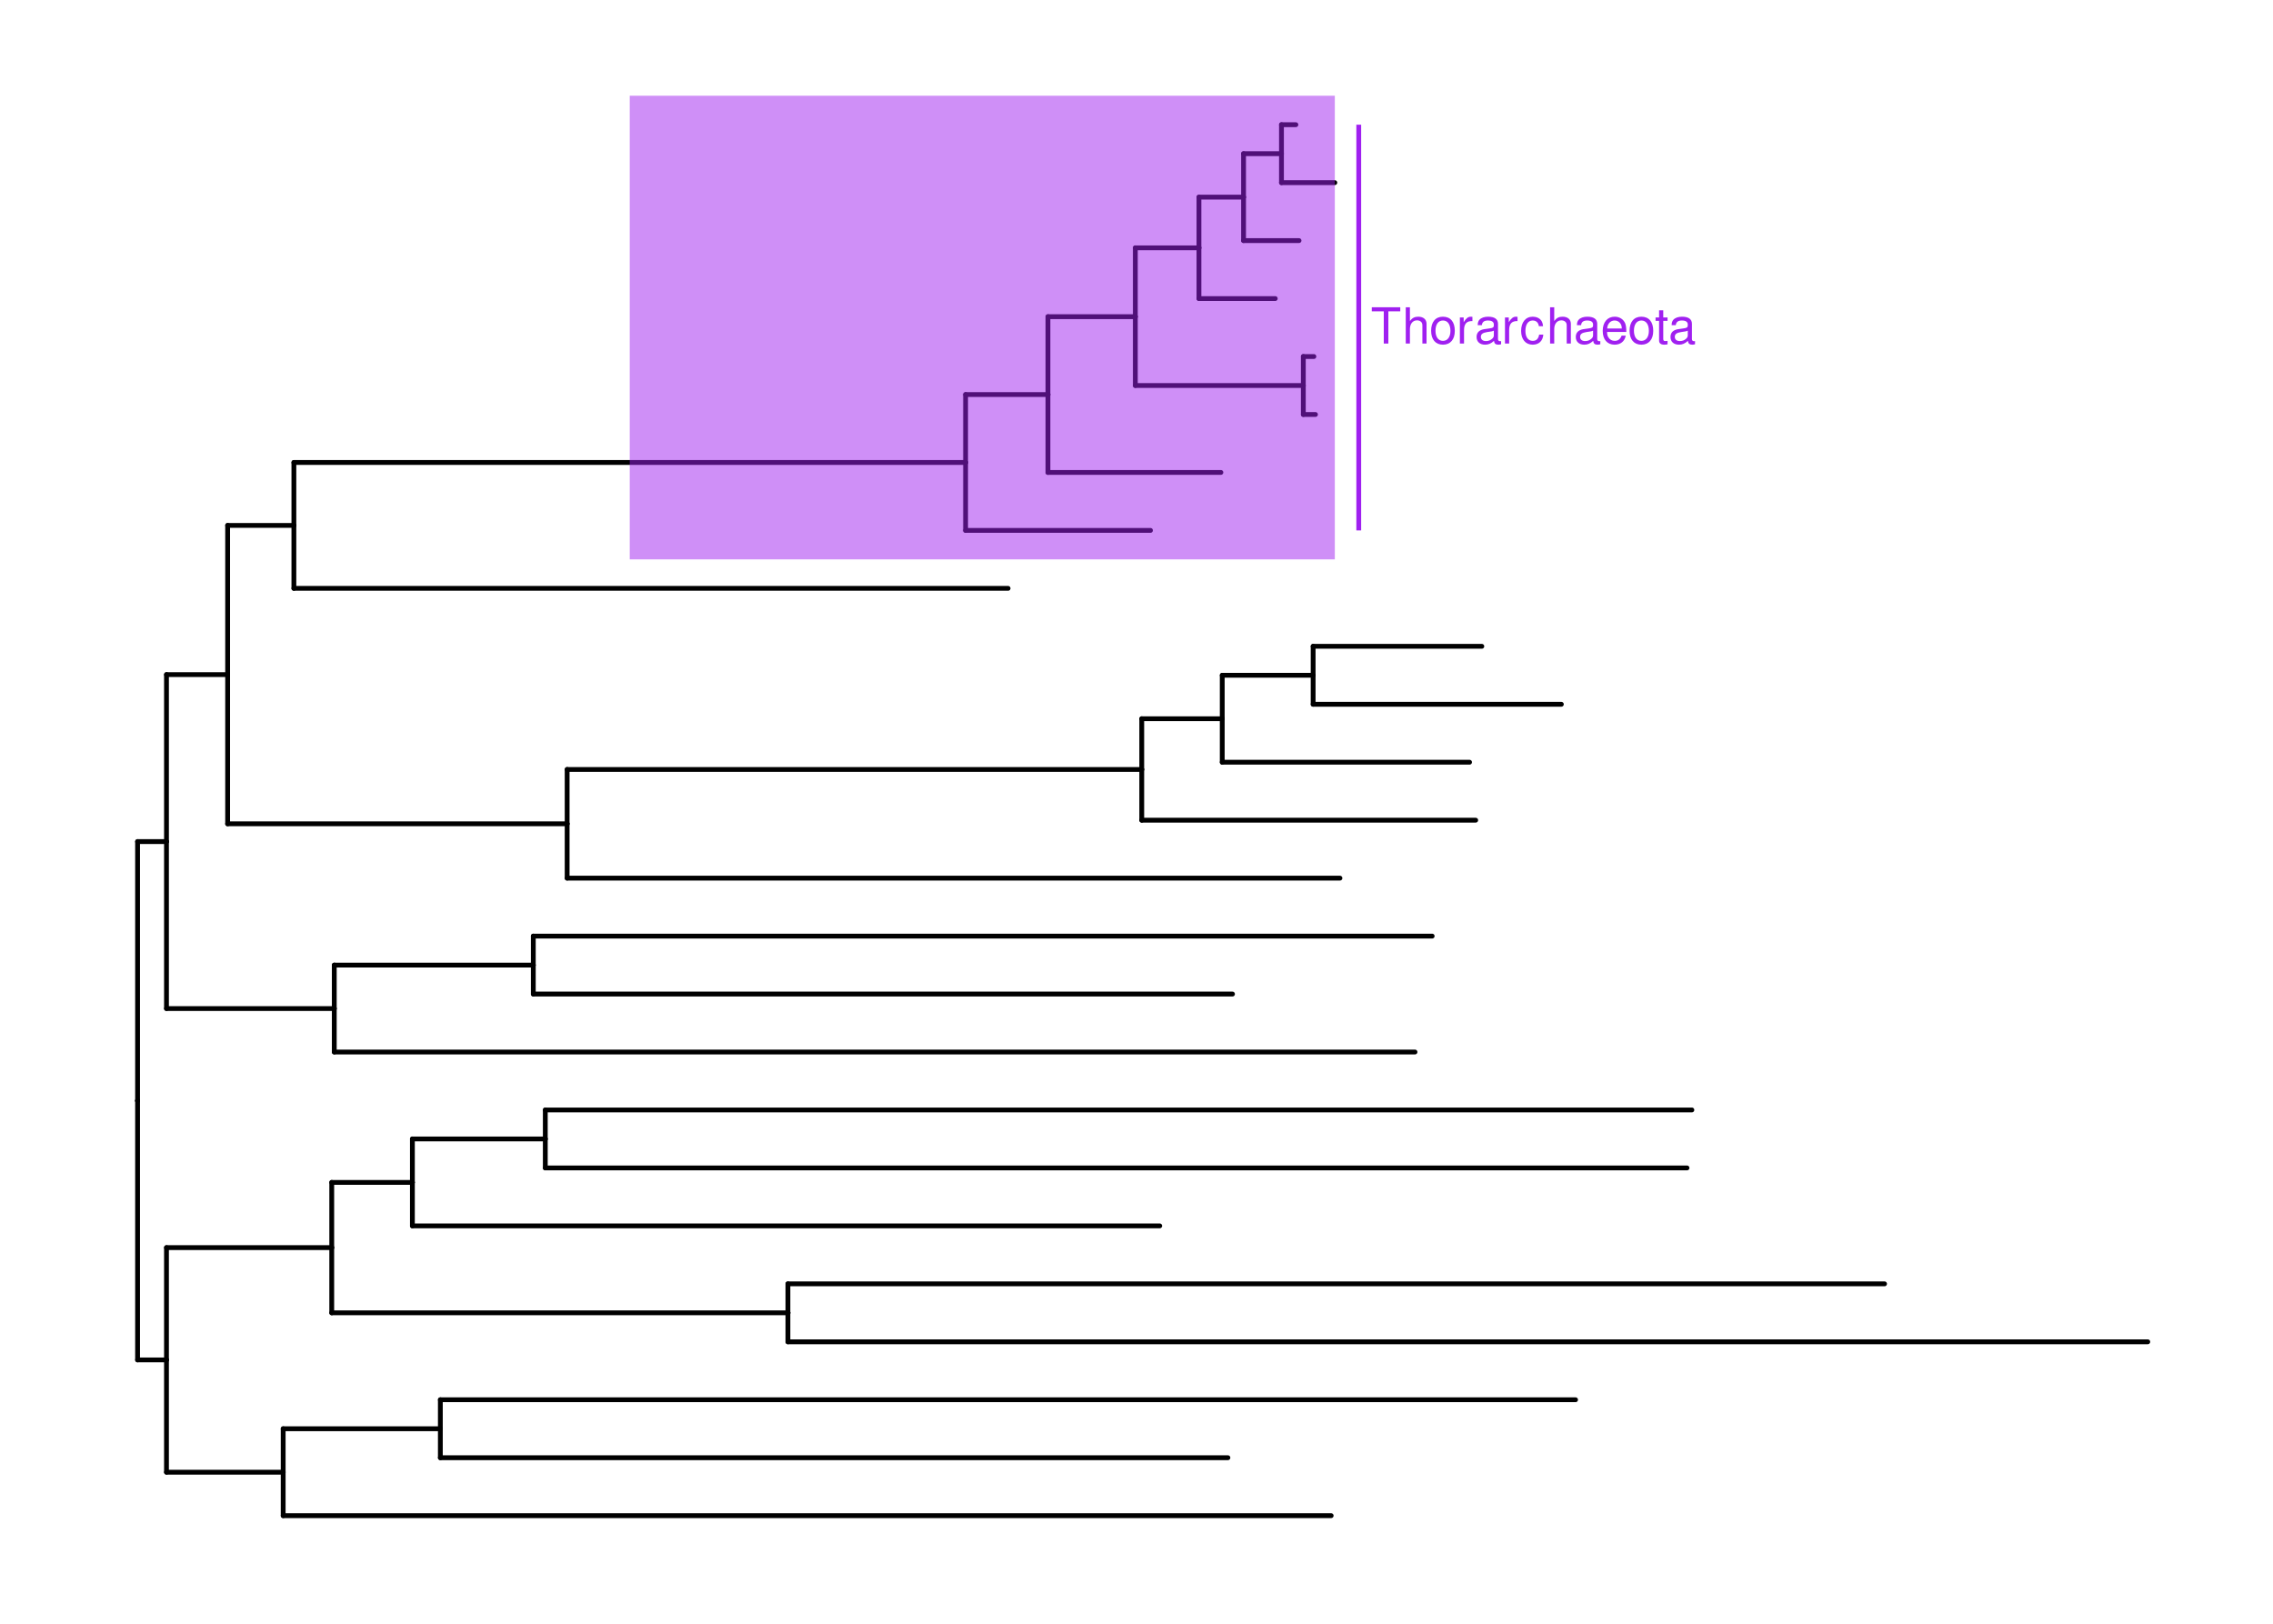
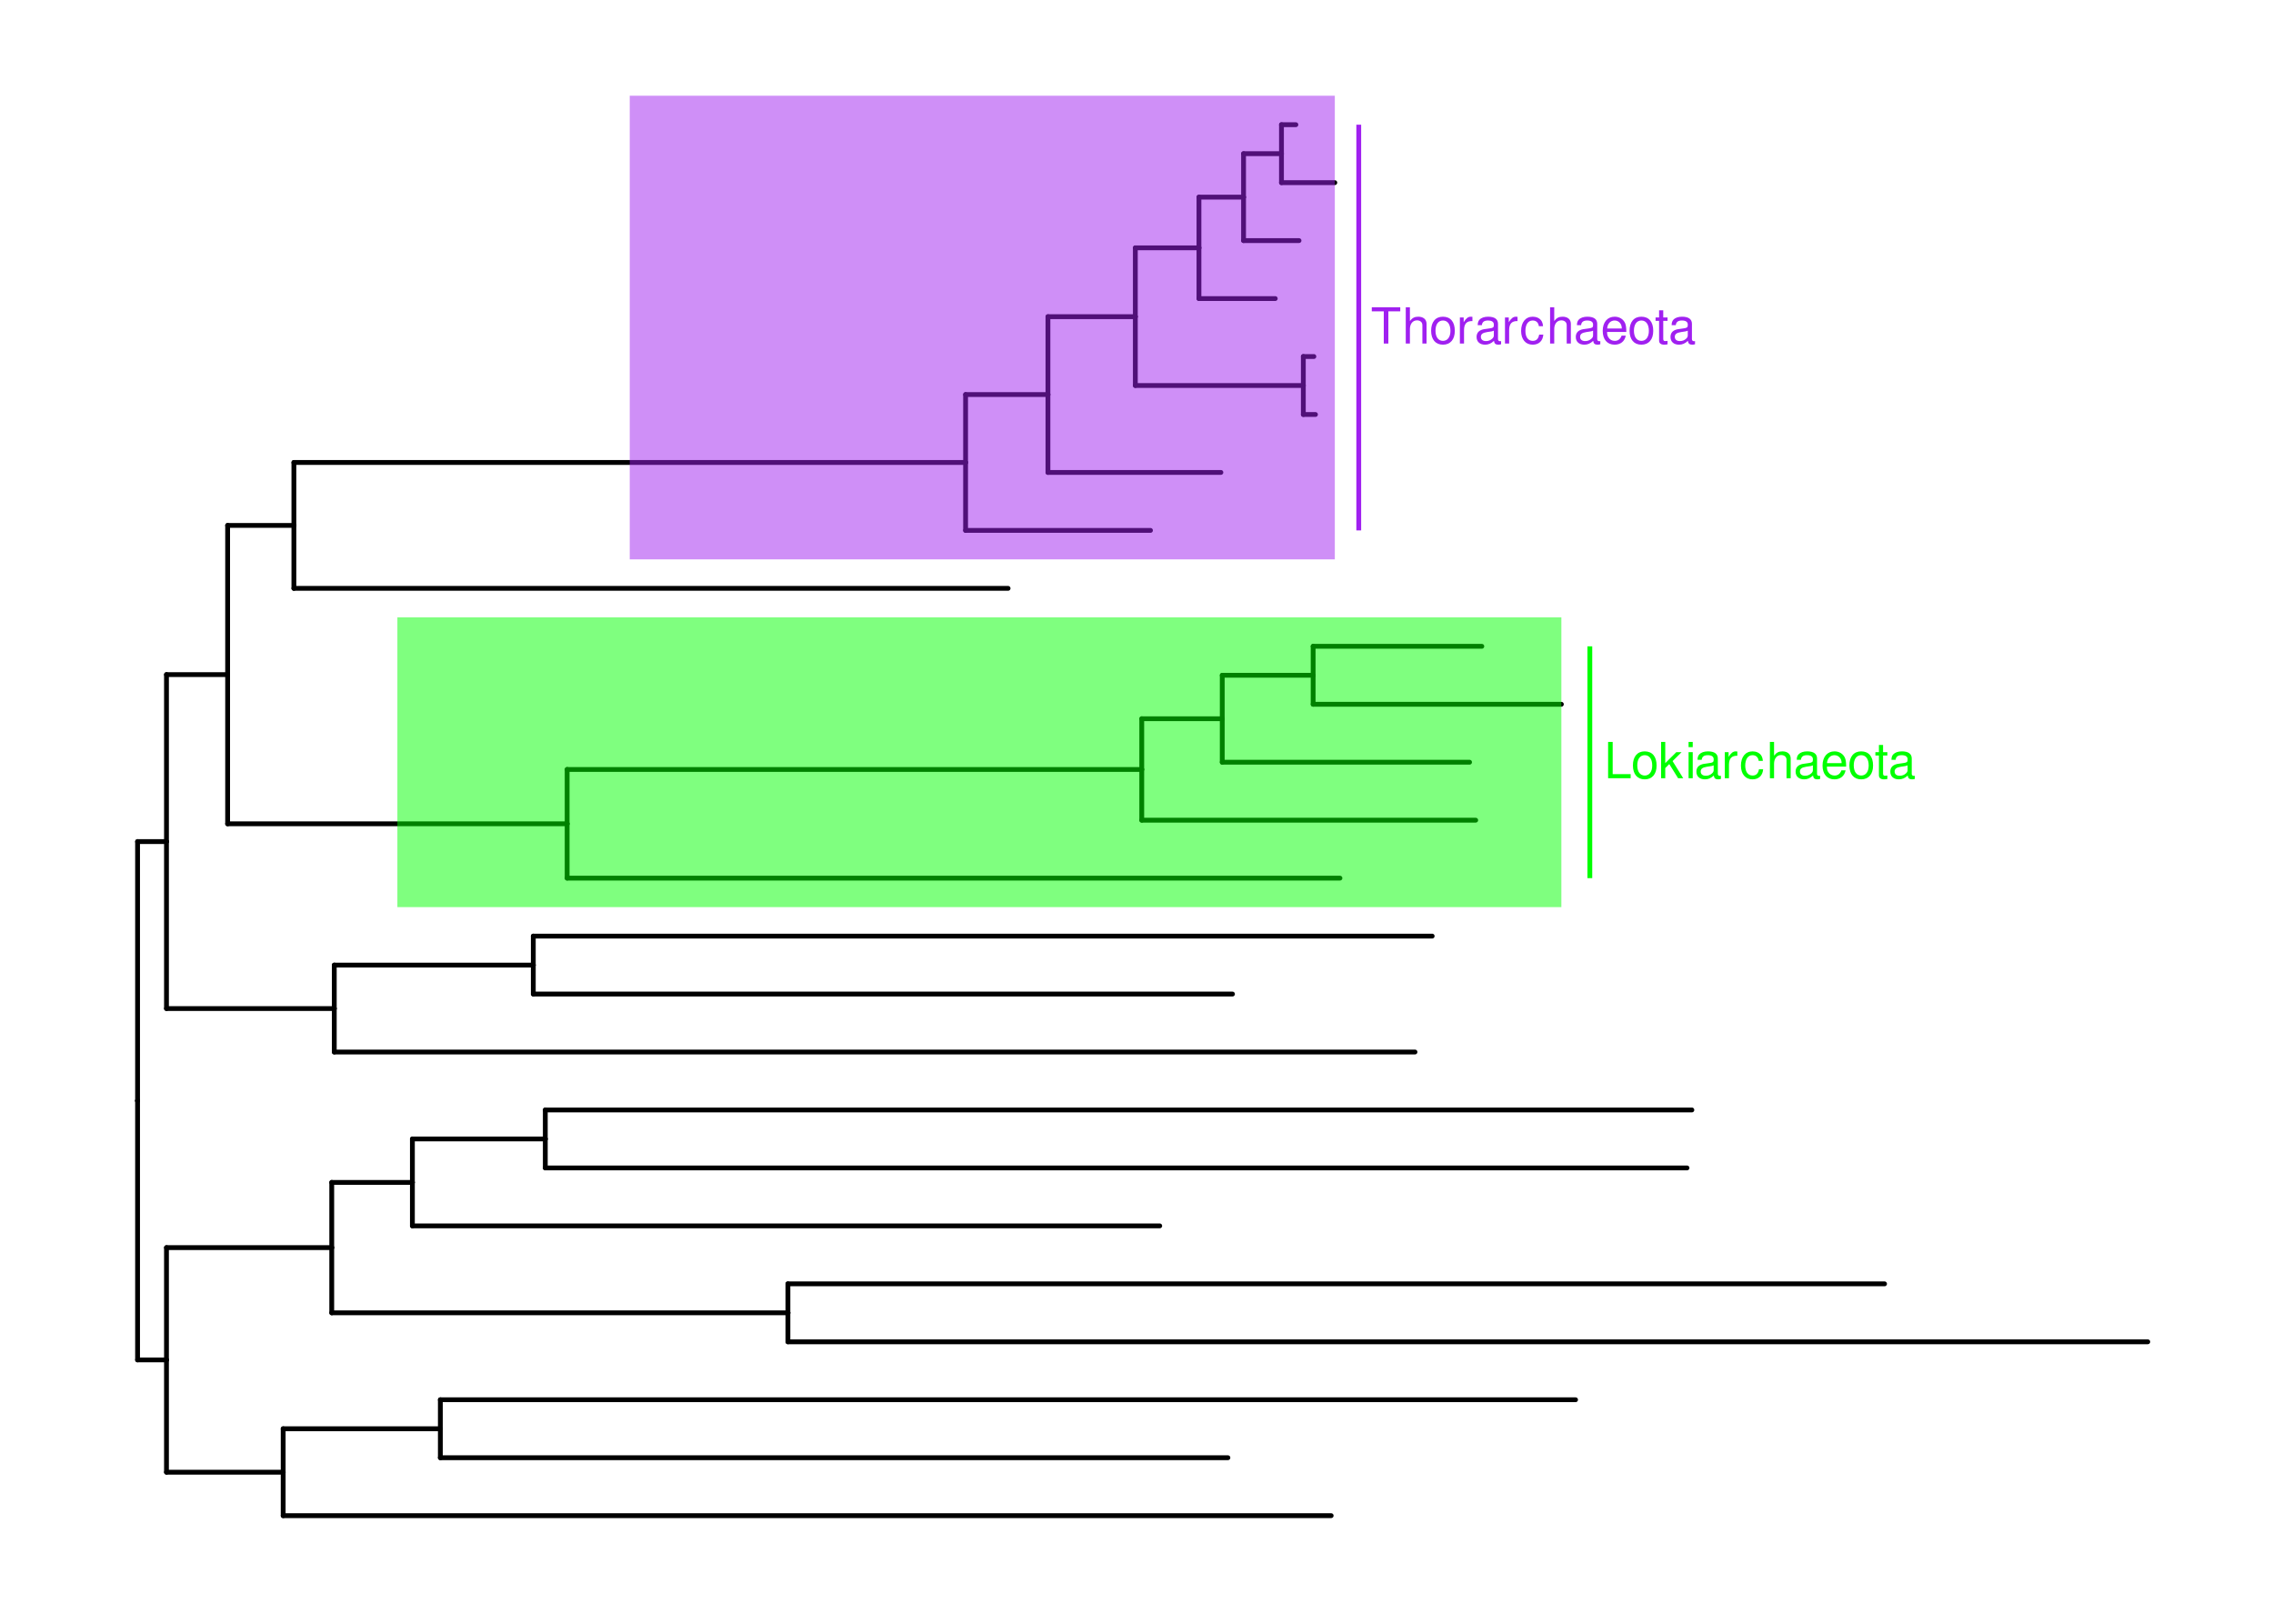
<svg xmlns="http://www.w3.org/2000/svg" xmlns:xlink="http://www.w3.org/1999/xlink" width="504pt" height="360pt" viewBox="0 0 504 360" version="1.1">
  <defs>
    <g>
      <symbol overflow="visible" id="glyph0-0">
        <path style="stroke:none;" d="" />
      </symbol>
      <symbol overflow="visible" id="glyph0-1">
        <path style="stroke:none;" d="M 3.906 -7.141 L 6.547 -7.141 L 6.547 -8.047 L 0.234 -8.047 L 0.234 -7.141 L 2.891 -7.141 L 2.891 0 L 3.906 0 Z M 3.906 -7.141 " />
      </symbol>
      <symbol overflow="visible" id="glyph0-2">
        <path style="stroke:none;" d="M 0.766 -8.047 L 0.766 0 L 1.688 0 L 1.688 -3.188 C 1.688 -4.375 2.312 -5.141 3.266 -5.141 C 3.562 -5.141 3.859 -5.062 4.078 -4.891 C 4.344 -4.688 4.453 -4.422 4.453 -4.016 L 4.453 0 L 5.375 0 L 5.375 -4.375 C 5.375 -5.344 4.672 -5.953 3.547 -5.953 C 2.734 -5.953 2.234 -5.703 1.688 -5 L 1.688 -8.047 Z M 0.766 -8.047 " />
      </symbol>
      <symbol overflow="visible" id="glyph0-3">
        <path style="stroke:none;" d="M 3 -5.953 C 1.375 -5.953 0.391 -4.797 0.391 -2.844 C 0.391 -0.891 1.375 0.25 3.016 0.25 C 4.656 0.25 5.641 -0.906 5.641 -2.812 C 5.641 -4.812 4.688 -5.953 3 -5.953 Z M 3.016 -5.109 C 4.047 -5.109 4.672 -4.25 4.672 -2.812 C 4.672 -1.453 4.031 -0.594 3.016 -0.594 C 1.984 -0.594 1.359 -1.453 1.359 -2.844 C 1.359 -4.25 1.984 -5.109 3.016 -5.109 Z M 3.016 -5.109 " />
      </symbol>
      <symbol overflow="visible" id="glyph0-4">
        <path style="stroke:none;" d="M 0.766 -5.781 L 0.766 0 L 1.688 0 L 1.688 -3 C 1.703 -4.391 2.281 -5.016 3.547 -4.984 L 3.547 -5.922 C 3.391 -5.938 3.297 -5.953 3.188 -5.953 C 2.594 -5.953 2.141 -5.594 1.609 -4.734 L 1.609 -5.781 Z M 0.766 -5.781 " />
      </symbol>
      <symbol overflow="visible" id="glyph0-5">
        <path style="stroke:none;" d="M 5.906 -0.547 C 5.812 -0.516 5.766 -0.516 5.719 -0.516 C 5.391 -0.516 5.219 -0.688 5.219 -0.969 L 5.219 -4.375 C 5.219 -5.406 4.469 -5.953 3.031 -5.953 C 2.188 -5.953 1.516 -5.719 1.109 -5.281 C 0.844 -4.984 0.734 -4.656 0.719 -4.078 L 1.641 -4.078 C 1.719 -4.781 2.141 -5.109 3 -5.109 C 3.844 -5.109 4.297 -4.797 4.297 -4.234 L 4.297 -4 C 4.281 -3.594 4.094 -3.453 3.344 -3.359 C 2.031 -3.188 1.828 -3.141 1.484 -3 C 0.812 -2.719 0.469 -2.203 0.469 -1.453 C 0.469 -0.406 1.188 0.25 2.359 0.25 C 3.094 0.25 3.672 0 4.328 -0.594 C 4.391 0 4.688 0.25 5.281 0.25 C 5.484 0.25 5.594 0.234 5.906 0.156 Z M 4.297 -1.828 C 4.297 -1.516 4.203 -1.328 3.938 -1.078 C 3.562 -0.734 3.109 -0.547 2.562 -0.547 C 1.844 -0.547 1.422 -0.891 1.422 -1.484 C 1.422 -2.094 1.828 -2.391 2.812 -2.547 C 3.797 -2.672 3.984 -2.719 4.297 -2.859 Z M 4.297 -1.828 " />
      </symbol>
      <symbol overflow="visible" id="glyph0-6">
        <path style="stroke:none;" d="M 5.203 -3.844 C 5.156 -4.406 5.031 -4.766 4.812 -5.094 C 4.422 -5.641 3.719 -5.953 2.922 -5.953 C 1.344 -5.953 0.344 -4.719 0.344 -2.797 C 0.344 -0.922 1.344 0.25 2.906 0.25 C 4.281 0.25 5.156 -0.578 5.266 -1.984 L 4.344 -1.984 C 4.188 -1.062 3.719 -0.594 2.922 -0.594 C 1.906 -0.594 1.297 -1.422 1.297 -2.797 C 1.297 -4.234 1.906 -5.109 2.906 -5.109 C 3.672 -5.109 4.172 -4.656 4.281 -3.844 Z M 5.203 -3.844 " />
      </symbol>
      <symbol overflow="visible" id="glyph0-7">
        <path style="stroke:none;" d="M 5.672 -2.578 C 5.672 -3.469 5.594 -4 5.438 -4.438 C 5.062 -5.375 4.172 -5.953 3.094 -5.953 C 1.484 -5.953 0.438 -4.734 0.438 -2.812 C 0.438 -0.906 1.438 0.25 3.078 0.25 C 4.391 0.25 5.312 -0.5 5.547 -1.75 L 4.625 -1.75 C 4.359 -1 3.844 -0.594 3.109 -0.594 C 2.516 -0.594 2.016 -0.859 1.719 -1.344 C 1.484 -1.672 1.406 -2.016 1.406 -2.578 Z M 1.422 -3.344 C 1.5 -4.406 2.156 -5.109 3.078 -5.109 C 4.016 -5.109 4.672 -4.375 4.672 -3.344 Z M 1.422 -3.344 " />
      </symbol>
      <symbol overflow="visible" id="glyph0-8">
        <path style="stroke:none;" d="M 2.812 -5.781 L 1.859 -5.781 L 1.859 -7.375 L 0.938 -7.375 L 0.938 -5.781 L 0.156 -5.781 L 0.156 -5.031 L 0.938 -5.031 L 0.938 -0.656 C 0.938 -0.062 1.344 0.25 2.062 0.25 C 2.297 0.25 2.5 0.234 2.812 0.172 L 2.812 -0.594 C 2.672 -0.562 2.547 -0.547 2.359 -0.547 C 1.969 -0.547 1.859 -0.656 1.859 -1.078 L 1.859 -5.031 L 2.812 -5.031 Z M 2.812 -5.781 " />
+       </symbol>
+       <symbol overflow="visible" id="glyph0-9">
+         <path style="stroke:none;" d="M 1.906 -8.047 L 0.891 -8.047 L 0.891 0 L 5.891 0 L 5.891 -0.906 L 1.906 -0.906 Z M 1.906 -8.047 " />
+       </symbol>
+       <symbol overflow="visible" id="glyph0-10">
+         <path style="stroke:none;" d="M 1.562 -8.047 L 0.641 -8.047 L 0.641 0 L 1.562 0 L 1.562 -2.25 L 2.453 -3.141 L 4.406 0 L 5.547 0 L 3.188 -3.797 L 5.188 -5.781 L 4.016 -5.781 L 1.562 -3.344 Z M 1.562 -8.047 " />
+       </symbol>
+       <symbol overflow="visible" id="glyph0-11">
+         <path style="stroke:none;" d="M 1.656 -5.781 L 0.734 -5.781 L 0.734 0 L 1.656 0 Z M 1.656 -8.047 L 0.734 -8.047 L 0.734 -6.891 L 1.656 -6.891 Z M 1.656 -8.047 " />
      </symbol>
    </g>
    <clipPath id="clip1">
      <path d="M 8.219 5.48 L 498.52 5.48 L 498.52 351.781 L 8.219 351.781 Z M 8.219 5.48 " />
    </clipPath>
  </defs>
  <g id="surface88">
    <rect x="0" y="0" width="504" height="360" style="fill:rgb(100%,100%,100%);fill-opacity:1;stroke:none;" />
    <rect x="0" y="0" width="504" height="360" style="fill:rgb(100%,100%,100%);fill-opacity:1;stroke:none;" />
    <path style="fill:none;stroke-width:1.067;stroke-linecap:round;stroke-linejoin:round;stroke:rgb(100%,100%,100%);stroke-opacity:1;stroke-miterlimit:10;" d="M 0 360 L 504 360 L 504 0 L 0 0 Z M 0 360 " />
    <g clip-path="url(#clip1)" clip-rule="nonzero">
      <path style="fill-rule:nonzero;fill:rgb(100%,100%,100%);fill-opacity:1;stroke-width:1.067;stroke-linecap:round;stroke-linejoin:round;stroke:rgb(100%,100%,100%);stroke-opacity:1;stroke-miterlimit:10;" d="M 8.219 351.781 L 498.52 351.781 L 498.52 5.48 L 8.219 5.48 Z M 8.219 351.781 " />
    </g>
    <path style="fill:none;stroke-width:1.067;stroke-linecap:round;stroke-linejoin:round;stroke:rgb(0%,0%,0%);stroke-opacity:1;stroke-miterlimit:10;" d="M 174.707 297.492 L 476.234 297.492 " />
    <path style="fill:none;stroke-width:1.067;stroke-linecap:round;stroke-linejoin:round;stroke:rgb(0%,0%,0%);stroke-opacity:1;stroke-miterlimit:10;" d="M 174.707 284.641 L 417.867 284.641 " />
    <path style="fill:none;stroke-width:1.067;stroke-linecap:round;stroke-linejoin:round;stroke:rgb(0%,0%,0%);stroke-opacity:1;stroke-miterlimit:10;" d="M 120.91 258.941 L 374.066 258.941 " />
    <path style="fill:none;stroke-width:1.067;stroke-linecap:round;stroke-linejoin:round;stroke:rgb(0%,0%,0%);stroke-opacity:1;stroke-miterlimit:10;" d="M 120.91 246.09 L 375.145 246.09 " />
    <path style="fill:none;stroke-width:1.067;stroke-linecap:round;stroke-linejoin:round;stroke:rgb(0%,0%,0%);stroke-opacity:1;stroke-miterlimit:10;" d="M 91.441 271.789 L 257.152 271.789 " />
    <path style="fill:none;stroke-width:1.067;stroke-linecap:round;stroke-linejoin:round;stroke:rgb(0%,0%,0%);stroke-opacity:1;stroke-miterlimit:10;" d="M 97.641 323.191 L 272.27 323.191 " />
    <path style="fill:none;stroke-width:1.067;stroke-linecap:round;stroke-linejoin:round;stroke:rgb(0%,0%,0%);stroke-opacity:1;stroke-miterlimit:10;" d="M 97.641 310.34 L 349.355 310.34 " />
    <path style="fill:none;stroke-width:1.067;stroke-linecap:round;stroke-linejoin:round;stroke:rgb(0%,0%,0%);stroke-opacity:1;stroke-miterlimit:10;" d="M 62.789 336.039 L 295.168 336.039 " />
    <path style="fill:none;stroke-width:1.067;stroke-linecap:round;stroke-linejoin:round;stroke:rgb(0%,0%,0%);stroke-opacity:1;stroke-miterlimit:10;" d="M 118.25 220.391 L 273.285 220.391 " />
    <path style="fill:none;stroke-width:1.067;stroke-linecap:round;stroke-linejoin:round;stroke:rgb(0%,0%,0%);stroke-opacity:1;stroke-miterlimit:10;" d="M 118.25 207.543 L 317.562 207.543 " />
    <path style="fill:none;stroke-width:1.067;stroke-linecap:round;stroke-linejoin:round;stroke:rgb(0%,0%,0%);stroke-opacity:1;stroke-miterlimit:10;" d="M 74.121 233.242 L 313.75 233.242 " />
    <path style="fill:none;stroke-width:1.067;stroke-linecap:round;stroke-linejoin:round;stroke:rgb(0%,0%,0%);stroke-opacity:1;stroke-miterlimit:10;" d="M 214.102 117.594 L 255.102 117.594 " />
    <path style="fill:none;stroke-width:1.067;stroke-linecap:round;stroke-linejoin:round;stroke:rgb(0%,0%,0%);stroke-opacity:1;stroke-miterlimit:10;" d="M 265.848 66.195 L 282.766 66.195 " />
    <path style="fill:none;stroke-width:1.067;stroke-linecap:round;stroke-linejoin:round;stroke:rgb(0%,0%,0%);stroke-opacity:1;stroke-miterlimit:10;" d="M 275.738 53.344 L 288.039 53.344 " />
    <path style="fill:none;stroke-width:1.067;stroke-linecap:round;stroke-linejoin:round;stroke:rgb(0%,0%,0%);stroke-opacity:1;stroke-miterlimit:10;" d="M 284.145 40.496 L 295.973 40.496 " />
    <path style="fill:none;stroke-width:1.067;stroke-linecap:round;stroke-linejoin:round;stroke:rgb(0%,0%,0%);stroke-opacity:1;stroke-miterlimit:10;" d="M 284.145 27.645 L 287.34 27.645 " />
    <path style="fill:none;stroke-width:1.067;stroke-linecap:round;stroke-linejoin:round;stroke:rgb(0%,0%,0%);stroke-opacity:1;stroke-miterlimit:10;" d="M 288.992 91.895 L 291.684 91.895 " />
    <path style="fill:none;stroke-width:1.067;stroke-linecap:round;stroke-linejoin:round;stroke:rgb(0%,0%,0%);stroke-opacity:1;stroke-miterlimit:10;" d="M 288.992 79.043 L 291.332 79.043 " />
    <path style="fill:none;stroke-width:1.067;stroke-linecap:round;stroke-linejoin:round;stroke:rgb(0%,0%,0%);stroke-opacity:1;stroke-miterlimit:10;" d="M 232.363 104.742 L 270.715 104.742 " />
    <path style="fill:none;stroke-width:1.067;stroke-linecap:round;stroke-linejoin:round;stroke:rgb(0%,0%,0%);stroke-opacity:1;stroke-miterlimit:10;" d="M 65.164 130.445 L 223.527 130.445 " />
    <path style="fill:none;stroke-width:1.067;stroke-linecap:round;stroke-linejoin:round;stroke:rgb(0%,0%,0%);stroke-opacity:1;stroke-miterlimit:10;" d="M 125.754 194.691 L 297.113 194.691 " />
    <path style="fill:none;stroke-width:1.067;stroke-linecap:round;stroke-linejoin:round;stroke:rgb(0%,0%,0%);stroke-opacity:1;stroke-miterlimit:10;" d="M 253.164 181.844 L 327.215 181.844 " />
    <path style="fill:none;stroke-width:1.067;stroke-linecap:round;stroke-linejoin:round;stroke:rgb(0%,0%,0%);stroke-opacity:1;stroke-miterlimit:10;" d="M 271.012 168.992 L 325.852 168.992 " />
    <path style="fill:none;stroke-width:1.067;stroke-linecap:round;stroke-linejoin:round;stroke:rgb(0%,0%,0%);stroke-opacity:1;stroke-miterlimit:10;" d="M 291.168 156.145 L 346.207 156.145 " />
    <path style="fill:none;stroke-width:1.067;stroke-linecap:round;stroke-linejoin:round;stroke:rgb(0%,0%,0%);stroke-opacity:1;stroke-miterlimit:10;" d="M 291.168 143.293 L 328.57 143.293 " />
    <path style="fill:none;stroke-width:1.067;stroke-linecap:round;stroke-linejoin:round;stroke:rgb(0%,0%,0%);stroke-opacity:1;stroke-miterlimit:10;" d="M 30.504 244.047 L 30.504 244.047 " />
    <path style="fill:none;stroke-width:1.067;stroke-linecap:round;stroke-linejoin:round;stroke:rgb(0%,0%,0%);stroke-opacity:1;stroke-miterlimit:10;" d="M 30.504 301.508 L 36.914 301.508 " />
    <path style="fill:none;stroke-width:1.067;stroke-linecap:round;stroke-linejoin:round;stroke:rgb(0%,0%,0%);stroke-opacity:1;stroke-miterlimit:10;" d="M 36.914 276.609 L 73.559 276.609 " />
    <path style="fill:none;stroke-width:1.067;stroke-linecap:round;stroke-linejoin:round;stroke:rgb(0%,0%,0%);stroke-opacity:1;stroke-miterlimit:10;" d="M 73.559 291.066 L 174.707 291.066 " />
    <path style="fill:none;stroke-width:1.067;stroke-linecap:round;stroke-linejoin:round;stroke:rgb(0%,0%,0%);stroke-opacity:1;stroke-miterlimit:10;" d="M 73.559 262.152 L 91.441 262.152 " />
    <path style="fill:none;stroke-width:1.067;stroke-linecap:round;stroke-linejoin:round;stroke:rgb(0%,0%,0%);stroke-opacity:1;stroke-miterlimit:10;" d="M 91.441 252.516 L 120.91 252.516 " />
    <path style="fill:none;stroke-width:1.067;stroke-linecap:round;stroke-linejoin:round;stroke:rgb(0%,0%,0%);stroke-opacity:1;stroke-miterlimit:10;" d="M 36.914 326.402 L 62.789 326.402 " />
    <path style="fill:none;stroke-width:1.067;stroke-linecap:round;stroke-linejoin:round;stroke:rgb(0%,0%,0%);stroke-opacity:1;stroke-miterlimit:10;" d="M 62.789 316.766 L 97.641 316.766 " />
    <path style="fill:none;stroke-width:1.067;stroke-linecap:round;stroke-linejoin:round;stroke:rgb(0%,0%,0%);stroke-opacity:1;stroke-miterlimit:10;" d="M 30.504 186.586 L 36.914 186.586 " />
    <path style="fill:none;stroke-width:1.067;stroke-linecap:round;stroke-linejoin:round;stroke:rgb(0%,0%,0%);stroke-opacity:1;stroke-miterlimit:10;" d="M 36.914 223.605 L 74.121 223.605 " />
    <path style="fill:none;stroke-width:1.067;stroke-linecap:round;stroke-linejoin:round;stroke:rgb(0%,0%,0%);stroke-opacity:1;stroke-miterlimit:10;" d="M 74.121 213.969 L 118.25 213.969 " />
    <path style="fill:none;stroke-width:1.067;stroke-linecap:round;stroke-linejoin:round;stroke:rgb(0%,0%,0%);stroke-opacity:1;stroke-miterlimit:10;" d="M 36.914 149.566 L 50.473 149.566 " />
    <path style="fill:none;stroke-width:1.067;stroke-linecap:round;stroke-linejoin:round;stroke:rgb(0%,0%,0%);stroke-opacity:1;stroke-miterlimit:10;" d="M 50.473 116.488 L 65.164 116.488 " />
    <path style="fill:none;stroke-width:1.067;stroke-linecap:round;stroke-linejoin:round;stroke:rgb(0%,0%,0%);stroke-opacity:1;stroke-miterlimit:10;" d="M 65.164 102.535 L 214.102 102.535 " />
    <path style="fill:none;stroke-width:1.067;stroke-linecap:round;stroke-linejoin:round;stroke:rgb(0%,0%,0%);stroke-opacity:1;stroke-miterlimit:10;" d="M 214.102 87.477 L 232.363 87.477 " />
    <path style="fill:none;stroke-width:1.067;stroke-linecap:round;stroke-linejoin:round;stroke:rgb(0%,0%,0%);stroke-opacity:1;stroke-miterlimit:10;" d="M 232.363 70.211 L 251.742 70.211 " />
    <path style="fill:none;stroke-width:1.067;stroke-linecap:round;stroke-linejoin:round;stroke:rgb(0%,0%,0%);stroke-opacity:1;stroke-miterlimit:10;" d="M 251.742 54.949 L 265.848 54.949 " />
    <path style="fill:none;stroke-width:1.067;stroke-linecap:round;stroke-linejoin:round;stroke:rgb(0%,0%,0%);stroke-opacity:1;stroke-miterlimit:10;" d="M 265.848 43.707 L 275.738 43.707 " />
    <path style="fill:none;stroke-width:1.067;stroke-linecap:round;stroke-linejoin:round;stroke:rgb(0%,0%,0%);stroke-opacity:1;stroke-miterlimit:10;" d="M 275.738 34.07 L 284.145 34.07 " />
    <path style="fill:none;stroke-width:1.067;stroke-linecap:round;stroke-linejoin:round;stroke:rgb(0%,0%,0%);stroke-opacity:1;stroke-miterlimit:10;" d="M 251.742 85.469 L 288.992 85.469 " />
    <path style="fill:none;stroke-width:1.067;stroke-linecap:round;stroke-linejoin:round;stroke:rgb(0%,0%,0%);stroke-opacity:1;stroke-miterlimit:10;" d="M 50.473 182.645 L 125.754 182.645 " />
    <path style="fill:none;stroke-width:1.067;stroke-linecap:round;stroke-linejoin:round;stroke:rgb(0%,0%,0%);stroke-opacity:1;stroke-miterlimit:10;" d="M 125.754 170.598 L 253.164 170.598 " />
    <path style="fill:none;stroke-width:1.067;stroke-linecap:round;stroke-linejoin:round;stroke:rgb(0%,0%,0%);stroke-opacity:1;stroke-miterlimit:10;" d="M 253.164 159.355 L 271.012 159.355 " />
    <path style="fill:none;stroke-width:1.067;stroke-linecap:round;stroke-linejoin:round;stroke:rgb(0%,0%,0%);stroke-opacity:1;stroke-miterlimit:10;" d="M 271.012 149.719 L 291.168 149.719 " />
    <path style="fill:none;stroke-width:1.067;stroke-linecap:round;stroke-linejoin:round;stroke:rgb(0%,0%,0%);stroke-opacity:1;stroke-miterlimit:10;" d="M 174.707 291.066 L 174.707 297.492 " />
    <path style="fill:none;stroke-width:1.067;stroke-linecap:round;stroke-linejoin:round;stroke:rgb(0%,0%,0%);stroke-opacity:1;stroke-miterlimit:10;" d="M 174.707 291.066 L 174.707 284.641 " />
    <path style="fill:none;stroke-width:1.067;stroke-linecap:round;stroke-linejoin:round;stroke:rgb(0%,0%,0%);stroke-opacity:1;stroke-miterlimit:10;" d="M 120.91 252.516 L 120.91 258.941 " />
    <path style="fill:none;stroke-width:1.067;stroke-linecap:round;stroke-linejoin:round;stroke:rgb(0%,0%,0%);stroke-opacity:1;stroke-miterlimit:10;" d="M 120.91 252.516 L 120.91 246.09 " />
    <path style="fill:none;stroke-width:1.067;stroke-linecap:round;stroke-linejoin:round;stroke:rgb(0%,0%,0%);stroke-opacity:1;stroke-miterlimit:10;" d="M 91.441 262.152 L 91.441 271.789 " />
    <path style="fill:none;stroke-width:1.067;stroke-linecap:round;stroke-linejoin:round;stroke:rgb(0%,0%,0%);stroke-opacity:1;stroke-miterlimit:10;" d="M 97.641 316.766 L 97.641 323.191 " />
    <path style="fill:none;stroke-width:1.067;stroke-linecap:round;stroke-linejoin:round;stroke:rgb(0%,0%,0%);stroke-opacity:1;stroke-miterlimit:10;" d="M 97.641 316.766 L 97.641 310.34 " />
    <path style="fill:none;stroke-width:1.067;stroke-linecap:round;stroke-linejoin:round;stroke:rgb(0%,0%,0%);stroke-opacity:1;stroke-miterlimit:10;" d="M 62.789 326.402 L 62.789 336.039 " />
    <path style="fill:none;stroke-width:1.067;stroke-linecap:round;stroke-linejoin:round;stroke:rgb(0%,0%,0%);stroke-opacity:1;stroke-miterlimit:10;" d="M 118.25 213.969 L 118.25 220.391 " />
    <path style="fill:none;stroke-width:1.067;stroke-linecap:round;stroke-linejoin:round;stroke:rgb(0%,0%,0%);stroke-opacity:1;stroke-miterlimit:10;" d="M 118.25 213.969 L 118.25 207.543 " />
    <path style="fill:none;stroke-width:1.067;stroke-linecap:round;stroke-linejoin:round;stroke:rgb(0%,0%,0%);stroke-opacity:1;stroke-miterlimit:10;" d="M 74.121 223.605 L 74.121 233.242 " />
    <path style="fill:none;stroke-width:1.067;stroke-linecap:round;stroke-linejoin:round;stroke:rgb(0%,0%,0%);stroke-opacity:1;stroke-miterlimit:10;" d="M 214.102 102.535 L 214.102 117.594 " />
    <path style="fill:none;stroke-width:1.067;stroke-linecap:round;stroke-linejoin:round;stroke:rgb(0%,0%,0%);stroke-opacity:1;stroke-miterlimit:10;" d="M 265.848 54.949 L 265.848 66.195 " />
    <path style="fill:none;stroke-width:1.067;stroke-linecap:round;stroke-linejoin:round;stroke:rgb(0%,0%,0%);stroke-opacity:1;stroke-miterlimit:10;" d="M 275.738 43.707 L 275.738 53.344 " />
    <path style="fill:none;stroke-width:1.067;stroke-linecap:round;stroke-linejoin:round;stroke:rgb(0%,0%,0%);stroke-opacity:1;stroke-miterlimit:10;" d="M 284.145 34.07 L 284.145 40.496 " />
    <path style="fill:none;stroke-width:1.067;stroke-linecap:round;stroke-linejoin:round;stroke:rgb(0%,0%,0%);stroke-opacity:1;stroke-miterlimit:10;" d="M 284.145 34.07 L 284.145 27.645 " />
    <path style="fill:none;stroke-width:1.067;stroke-linecap:round;stroke-linejoin:round;stroke:rgb(0%,0%,0%);stroke-opacity:1;stroke-miterlimit:10;" d="M 288.992 85.469 L 288.992 91.895 " />
    <path style="fill:none;stroke-width:1.067;stroke-linecap:round;stroke-linejoin:round;stroke:rgb(0%,0%,0%);stroke-opacity:1;stroke-miterlimit:10;" d="M 288.992 85.469 L 288.992 79.043 " />
    <path style="fill:none;stroke-width:1.067;stroke-linecap:round;stroke-linejoin:round;stroke:rgb(0%,0%,0%);stroke-opacity:1;stroke-miterlimit:10;" d="M 232.363 87.477 L 232.363 104.742 " />
    <path style="fill:none;stroke-width:1.067;stroke-linecap:round;stroke-linejoin:round;stroke:rgb(0%,0%,0%);stroke-opacity:1;stroke-miterlimit:10;" d="M 65.164 116.488 L 65.164 130.445 " />
    <path style="fill:none;stroke-width:1.067;stroke-linecap:round;stroke-linejoin:round;stroke:rgb(0%,0%,0%);stroke-opacity:1;stroke-miterlimit:10;" d="M 125.754 182.645 L 125.754 194.691 " />
    <path style="fill:none;stroke-width:1.067;stroke-linecap:round;stroke-linejoin:round;stroke:rgb(0%,0%,0%);stroke-opacity:1;stroke-miterlimit:10;" d="M 253.164 170.598 L 253.164 181.844 " />
    <path style="fill:none;stroke-width:1.067;stroke-linecap:round;stroke-linejoin:round;stroke:rgb(0%,0%,0%);stroke-opacity:1;stroke-miterlimit:10;" d="M 271.012 159.355 L 271.012 168.992 " />
    <path style="fill:none;stroke-width:1.067;stroke-linecap:round;stroke-linejoin:round;stroke:rgb(0%,0%,0%);stroke-opacity:1;stroke-miterlimit:10;" d="M 291.168 149.719 L 291.168 156.145 " />
    <path style="fill:none;stroke-width:1.067;stroke-linecap:round;stroke-linejoin:round;stroke:rgb(0%,0%,0%);stroke-opacity:1;stroke-miterlimit:10;" d="M 291.168 149.719 L 291.168 143.293 " />
    <path style="fill:none;stroke-width:1.067;stroke-linecap:round;stroke-linejoin:round;stroke:rgb(0%,0%,0%);stroke-opacity:1;stroke-miterlimit:10;" d="M 30.504 244.047 L 30.504 244.047 " />
    <path style="fill:none;stroke-width:1.067;stroke-linecap:round;stroke-linejoin:round;stroke:rgb(0%,0%,0%);stroke-opacity:1;stroke-miterlimit:10;" d="M 30.504 244.047 L 30.504 301.508 " />
    <path style="fill:none;stroke-width:1.067;stroke-linecap:round;stroke-linejoin:round;stroke:rgb(0%,0%,0%);stroke-opacity:1;stroke-miterlimit:10;" d="M 36.914 301.508 L 36.914 276.609 " />
    <path style="fill:none;stroke-width:1.067;stroke-linecap:round;stroke-linejoin:round;stroke:rgb(0%,0%,0%);stroke-opacity:1;stroke-miterlimit:10;" d="M 73.559 276.609 L 73.559 291.066 " />
    <path style="fill:none;stroke-width:1.067;stroke-linecap:round;stroke-linejoin:round;stroke:rgb(0%,0%,0%);stroke-opacity:1;stroke-miterlimit:10;" d="M 73.559 276.609 L 73.559 262.152 " />
    <path style="fill:none;stroke-width:1.067;stroke-linecap:round;stroke-linejoin:round;stroke:rgb(0%,0%,0%);stroke-opacity:1;stroke-miterlimit:10;" d="M 91.441 262.152 L 91.441 252.516 " />
    <path style="fill:none;stroke-width:1.067;stroke-linecap:round;stroke-linejoin:round;stroke:rgb(0%,0%,0%);stroke-opacity:1;stroke-miterlimit:10;" d="M 36.914 301.508 L 36.914 326.402 " />
    <path style="fill:none;stroke-width:1.067;stroke-linecap:round;stroke-linejoin:round;stroke:rgb(0%,0%,0%);stroke-opacity:1;stroke-miterlimit:10;" d="M 62.789 326.402 L 62.789 316.766 " />
    <path style="fill:none;stroke-width:1.067;stroke-linecap:round;stroke-linejoin:round;stroke:rgb(0%,0%,0%);stroke-opacity:1;stroke-miterlimit:10;" d="M 30.504 244.047 L 30.504 186.586 " />
    <path style="fill:none;stroke-width:1.067;stroke-linecap:round;stroke-linejoin:round;stroke:rgb(0%,0%,0%);stroke-opacity:1;stroke-miterlimit:10;" d="M 36.914 186.586 L 36.914 223.605 " />
    <path style="fill:none;stroke-width:1.067;stroke-linecap:round;stroke-linejoin:round;stroke:rgb(0%,0%,0%);stroke-opacity:1;stroke-miterlimit:10;" d="M 74.121 223.605 L 74.121 213.969 " />
    <path style="fill:none;stroke-width:1.067;stroke-linecap:round;stroke-linejoin:round;stroke:rgb(0%,0%,0%);stroke-opacity:1;stroke-miterlimit:10;" d="M 36.914 186.586 L 36.914 149.566 " />
    <path style="fill:none;stroke-width:1.067;stroke-linecap:round;stroke-linejoin:round;stroke:rgb(0%,0%,0%);stroke-opacity:1;stroke-miterlimit:10;" d="M 50.473 149.566 L 50.473 116.488 " />
    <path style="fill:none;stroke-width:1.067;stroke-linecap:round;stroke-linejoin:round;stroke:rgb(0%,0%,0%);stroke-opacity:1;stroke-miterlimit:10;" d="M 65.164 116.488 L 65.164 102.535 " />
    <path style="fill:none;stroke-width:1.067;stroke-linecap:round;stroke-linejoin:round;stroke:rgb(0%,0%,0%);stroke-opacity:1;stroke-miterlimit:10;" d="M 214.102 102.535 L 214.102 87.477 " />
    <path style="fill:none;stroke-width:1.067;stroke-linecap:round;stroke-linejoin:round;stroke:rgb(0%,0%,0%);stroke-opacity:1;stroke-miterlimit:10;" d="M 232.363 87.477 L 232.363 70.211 " />
    <path style="fill:none;stroke-width:1.067;stroke-linecap:round;stroke-linejoin:round;stroke:rgb(0%,0%,0%);stroke-opacity:1;stroke-miterlimit:10;" d="M 251.742 70.211 L 251.742 54.949 " />
    <path style="fill:none;stroke-width:1.067;stroke-linecap:round;stroke-linejoin:round;stroke:rgb(0%,0%,0%);stroke-opacity:1;stroke-miterlimit:10;" d="M 265.848 54.949 L 265.848 43.707 " />
    <path style="fill:none;stroke-width:1.067;stroke-linecap:round;stroke-linejoin:round;stroke:rgb(0%,0%,0%);stroke-opacity:1;stroke-miterlimit:10;" d="M 275.738 43.707 L 275.738 34.07 " />
    <path style="fill:none;stroke-width:1.067;stroke-linecap:round;stroke-linejoin:round;stroke:rgb(0%,0%,0%);stroke-opacity:1;stroke-miterlimit:10;" d="M 251.742 70.211 L 251.742 85.469 " />
    <path style="fill:none;stroke-width:1.067;stroke-linecap:round;stroke-linejoin:round;stroke:rgb(0%,0%,0%);stroke-opacity:1;stroke-miterlimit:10;" d="M 50.473 149.566 L 50.473 182.645 " />
    <path style="fill:none;stroke-width:1.067;stroke-linecap:round;stroke-linejoin:round;stroke:rgb(0%,0%,0%);stroke-opacity:1;stroke-miterlimit:10;" d="M 125.754 182.645 L 125.754 170.598 " />
    <path style="fill:none;stroke-width:1.067;stroke-linecap:round;stroke-linejoin:round;stroke:rgb(0%,0%,0%);stroke-opacity:1;stroke-miterlimit:10;" d="M 253.164 170.598 L 253.164 159.355 " />
    <path style="fill:none;stroke-width:1.067;stroke-linecap:round;stroke-linejoin:round;stroke:rgb(0%,0%,0%);stroke-opacity:1;stroke-miterlimit:10;" d="M 271.012 159.355 L 271.012 149.719 " />
    <path style=" stroke:none;fill-rule:nonzero;fill:rgb(62.745%,12.549%,94.118%);fill-opacity:0.502;" d="M 139.633 124.02 L 295.973 124.02 L 295.973 21.223 L 139.633 21.223 Z M 139.633 124.02 " />
    <path style="fill:none;stroke-width:1.067;stroke-linecap:butt;stroke-linejoin:round;stroke:rgb(62.745%,12.549%,94.118%);stroke-opacity:1;stroke-miterlimit:10;" d="M 301.281 117.594 L 301.281 27.645 " />
    <g style="fill:rgb(62.745%,12.549%,94.118%);fill-opacity:1;">
      <use xlink:href="#glyph0-1" x="303.938" y="76.169" />
      <use xlink:href="#glyph0-2" x="310.938" y="76.169" />
      <use xlink:href="#glyph0-3" x="316.938" y="76.169" />
      <use xlink:href="#glyph0-4" x="322.938" y="76.169" />
      <use xlink:href="#glyph0-5" x="326.938" y="76.169" />
      <use xlink:href="#glyph0-4" x="332.938" y="76.169" />
      <use xlink:href="#glyph0-6" x="336.938" y="76.169" />
      <use xlink:href="#glyph0-2" x="342.938" y="76.169" />
      <use xlink:href="#glyph0-5" x="348.938" y="76.169" />
      <use xlink:href="#glyph0-7" x="354.938" y="76.169" />
      <use xlink:href="#glyph0-3" x="360.938" y="76.169" />
      <use xlink:href="#glyph0-8" x="366.938" y="76.169" />
      <use xlink:href="#glyph0-5" x="369.938" y="76.169" />
    </g>
+     <path style=" stroke:none;fill-rule:nonzero;fill:rgb(0%,100%,0%);fill-opacity:0.502;" d="M 88.113 201.117 L 346.207 201.117 L 346.207 136.867 L 88.113 136.867 Z M 88.113 201.117 " />
+     <path style="fill:none;stroke-width:1.067;stroke-linecap:butt;stroke-linejoin:round;stroke:rgb(0%,100%,0%);stroke-opacity:1;stroke-miterlimit:10;" d="M 352.52 194.691 L 352.52 143.293 " />
+     <g style="fill:rgb(0%,100%,0%);fill-opacity:1;">
+       <use xlink:href="#glyph0-9" x="355.68" y="172.54" />
+       <use xlink:href="#glyph0-3" x="361.68" y="172.54" />
+       <use xlink:href="#glyph0-10" x="367.68" y="172.54" />
+       <use xlink:href="#glyph0-11" x="373.68" y="172.54" />
+       <use xlink:href="#glyph0-5" x="375.68" y="172.54" />
+       <use xlink:href="#glyph0-4" x="381.68" y="172.54" />
+       <use xlink:href="#glyph0-6" x="385.68" y="172.54" />
+       <use xlink:href="#glyph0-2" x="391.68" y="172.54" />
+       <use xlink:href="#glyph0-5" x="397.68" y="172.54" />
+       <use xlink:href="#glyph0-7" x="403.68" y="172.54" />
+       <use xlink:href="#glyph0-3" x="409.68" y="172.54" />
+       <use xlink:href="#glyph0-8" x="415.68" y="172.54" />
+       <use xlink:href="#glyph0-5" x="418.68" y="172.54" />
+     </g>
  </g>
</svg>
